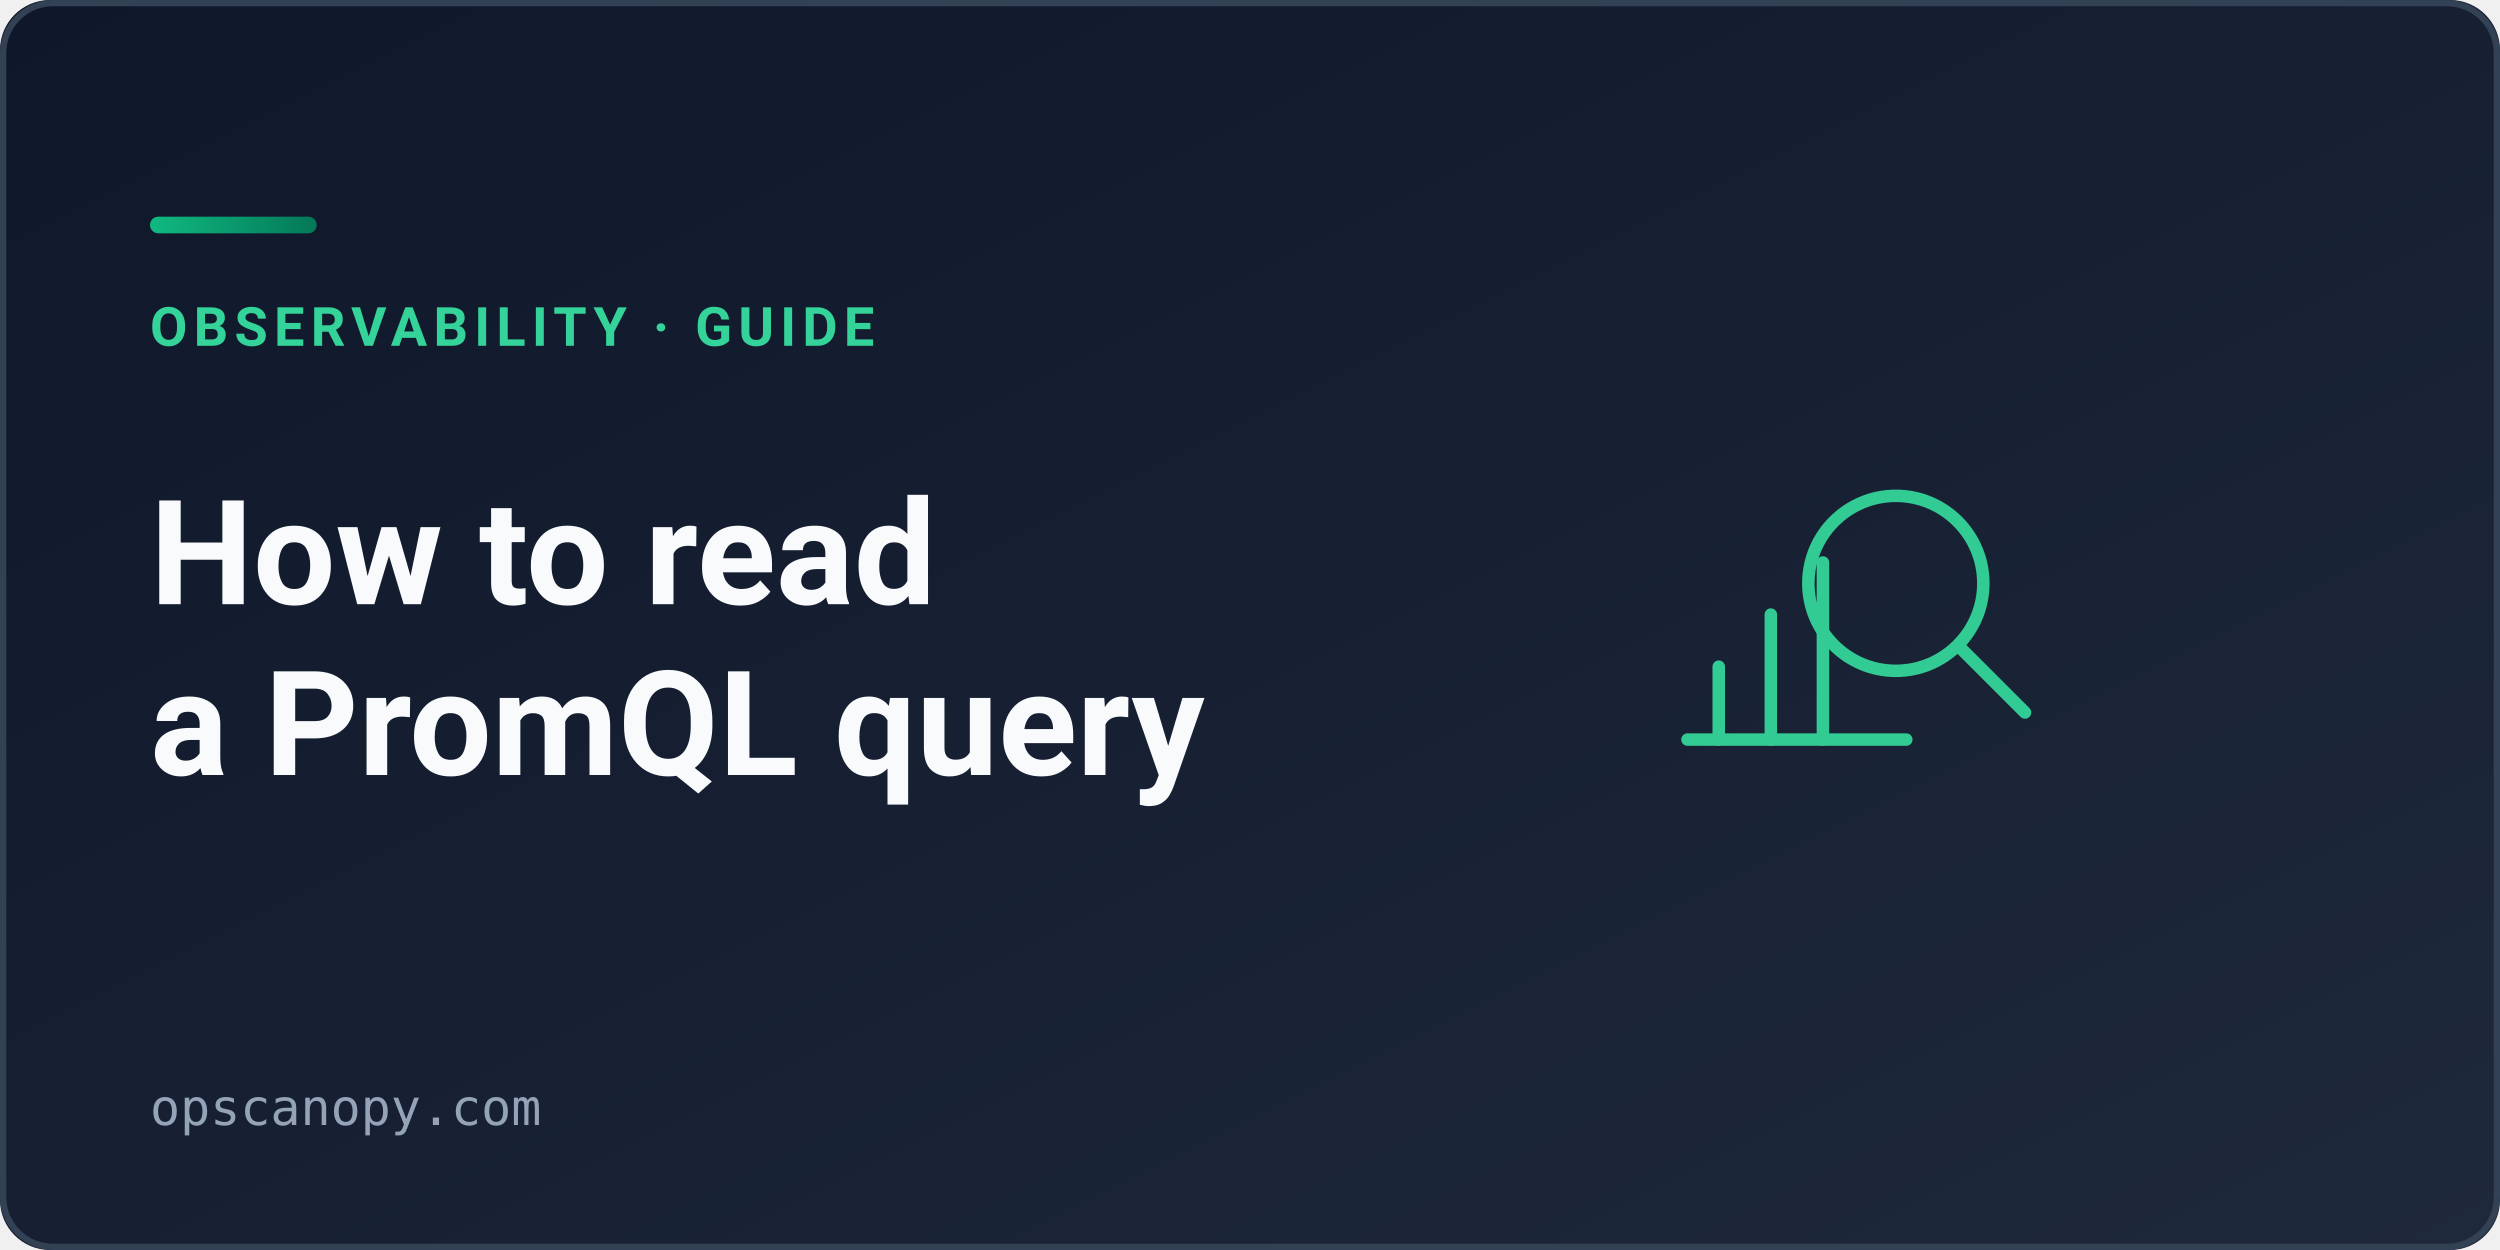
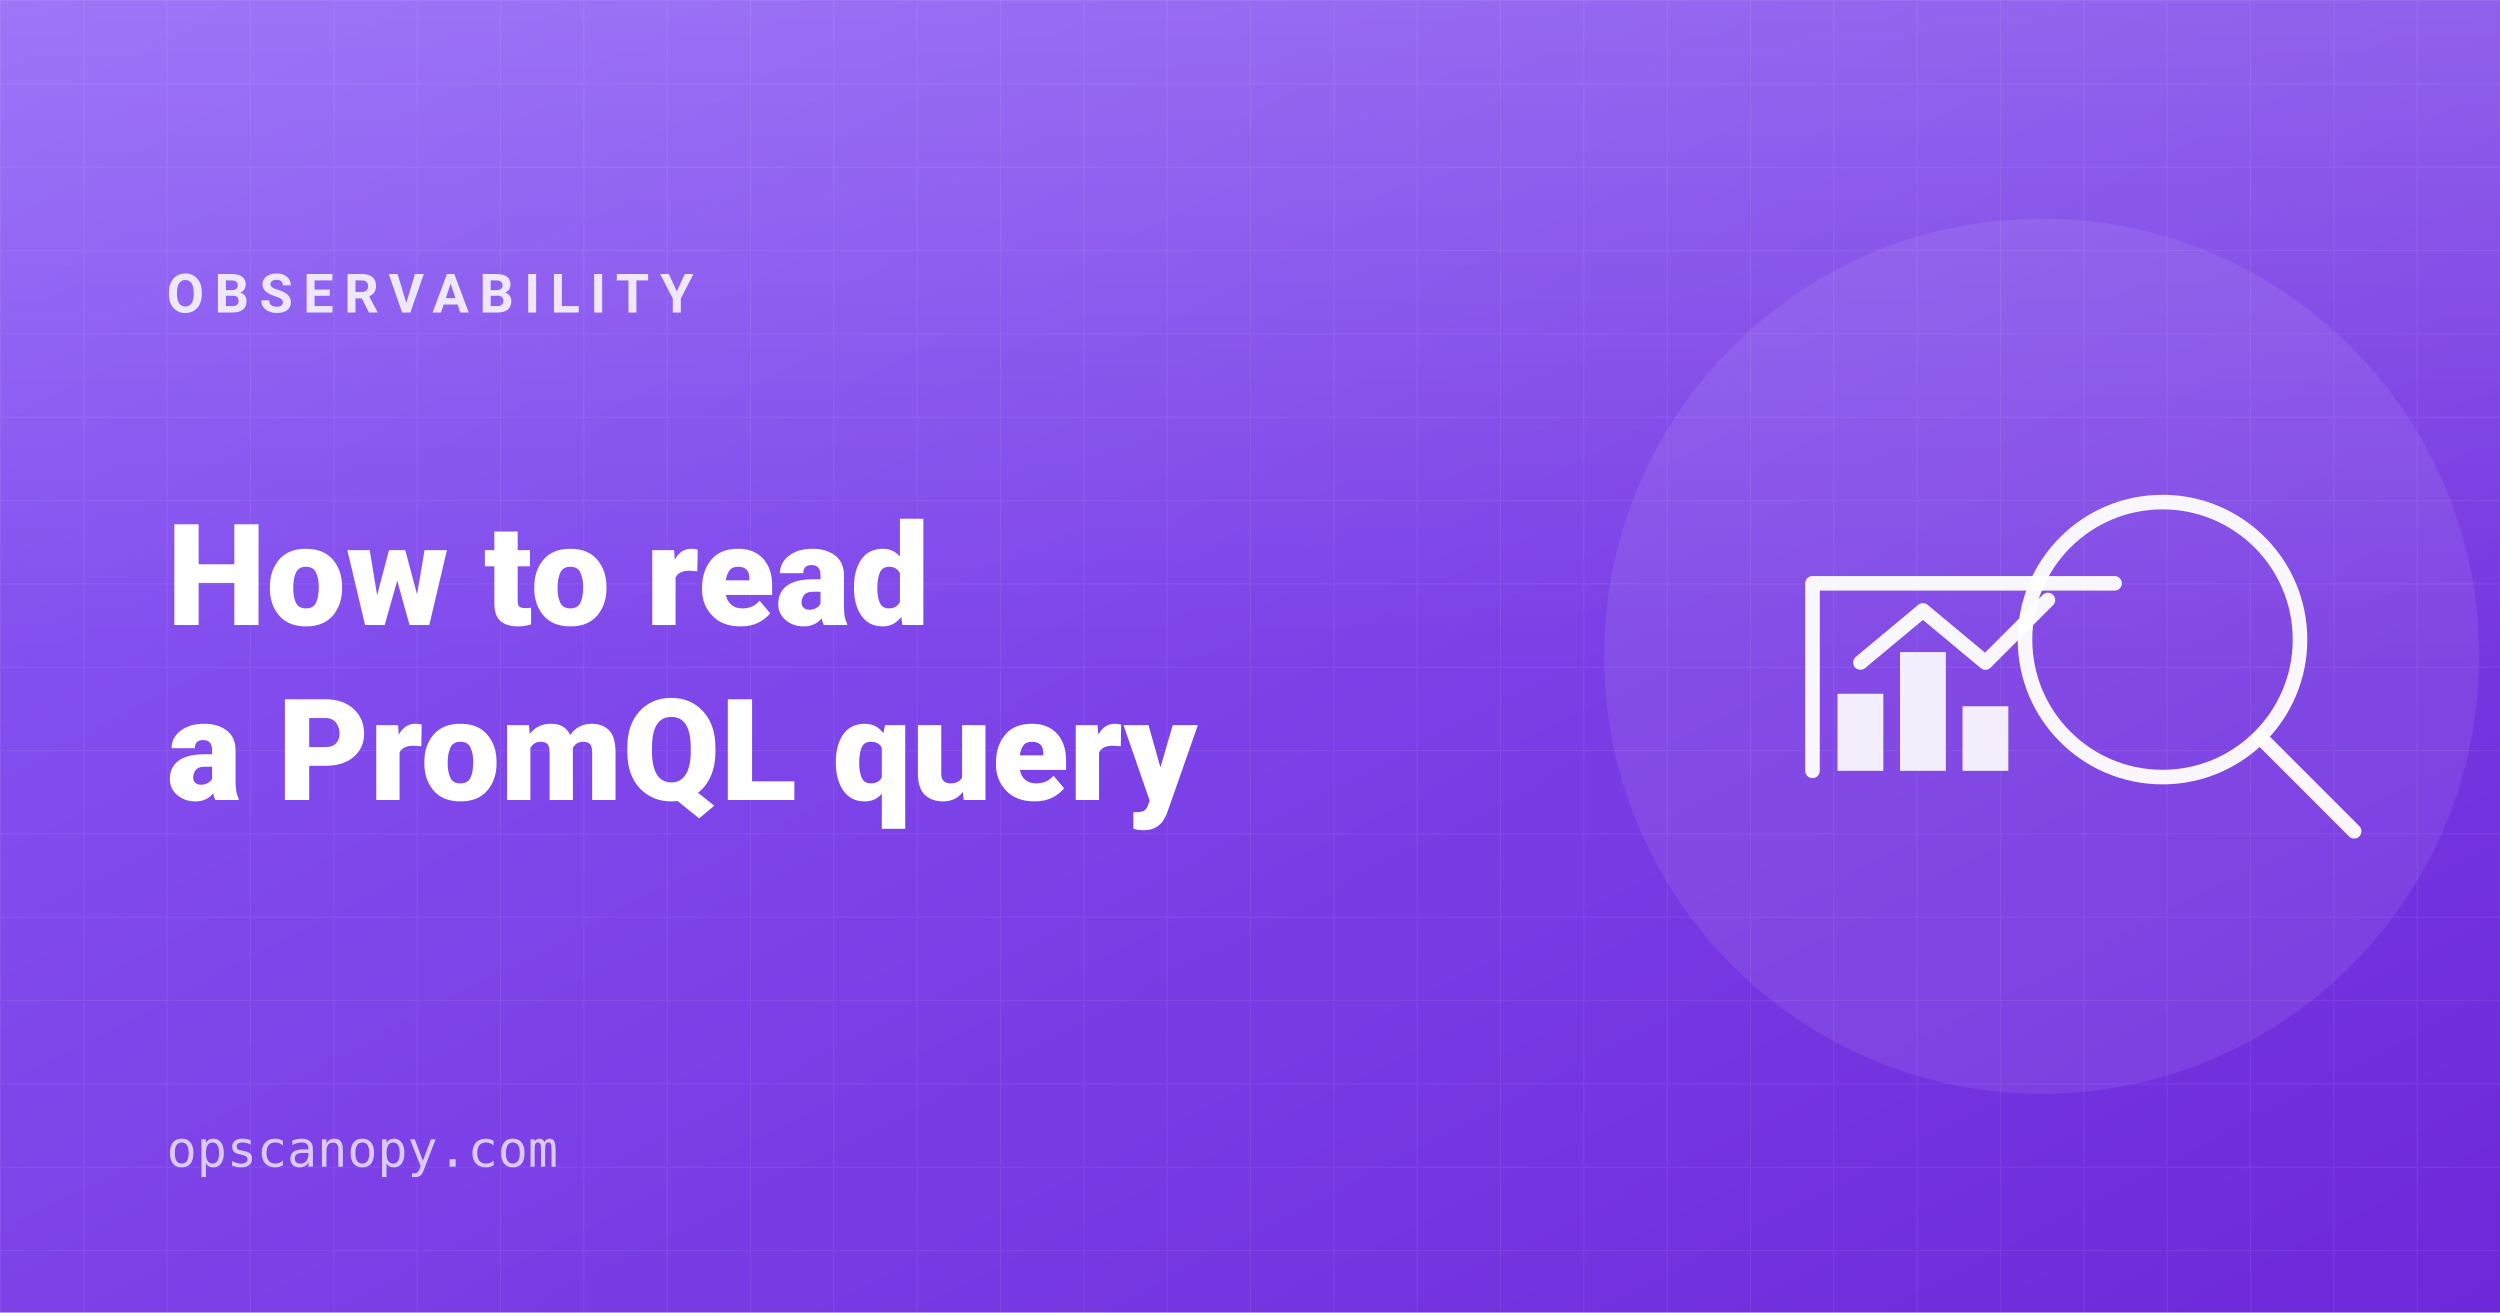
- <svg xmlns="http://www.w3.org/2000/svg" viewBox="0 0 1200 600" role="img" aria-label="How to read a PromQL query">
+ <svg xmlns="http://www.w3.org/2000/svg" viewBox="0 0 1200 630" role="img" aria-label="How to read a PromQL query — OpsCanopy observability guide">
  <defs>
    <linearGradient id="bg" x1="0" y1="0" x2="1" y2="1">
-       <stop offset="0" stop-color="#0f172a" />
-       <stop offset="1" stop-color="#1e293b" />
+       <stop offset="0" stop-color="#8b5cf6" />
+       <stop offset="1" stop-color="#6d28d9" />
    </linearGradient>
-     <linearGradient id="accent" x1="0" y1="0" x2="1" y2="0">
-       <stop offset="0" stop-color="#10b981" />
-       <stop offset="1" stop-color="#047857" />
+     <linearGradient id="sheen" x1="0" y1="0" x2="0" y2="1">
+       <stop offset="0" stop-color="#ffffff" stop-opacity="0.16" />
+       <stop offset="1" stop-color="#ffffff" stop-opacity="0" />
    </linearGradient>
+     <pattern id="grid" width="40" height="40" patternUnits="userSpaceOnUse">
+       <path d="M40 0 H0 V40" fill="none" stroke="#ffffff" stroke-opacity="0.07" stroke-width="1" />
+     </pattern>
  </defs>
-   <rect width="1200" height="600" rx="24" fill="url(#bg)" />
-   <rect x="1.5" y="1.5" width="1197" height="597" rx="24" fill="none" stroke="#334155" stroke-width="3" />
-   <rect x="72" y="104" width="80" height="8" rx="4" fill="url(#accent)" />
-   <text x="72" y="166" font-family="ui-sans-serif, system-ui, Segoe UI, Roboto, sans-serif" font-size="26" font-weight="600" letter-spacing="3" fill="#34d399">OBSERVABILITY · GUIDE</text>
-   <text font-family="ui-sans-serif, system-ui, Segoe UI, Roboto, sans-serif" font-size="70" font-weight="700" fill="#f8fafc">
-     <tspan x="72" y="290">How to read</tspan>
-     <tspan x="72" y="372">a PromQL query</tspan>
+   <rect width="1200" height="630" fill="url(#bg)" />
+   <rect width="1200" height="630" fill="url(#grid)" />
+   <rect width="1200" height="320" fill="url(#sheen)" />
+   <circle cx="980" cy="315" r="210" fill="#ffffff" fill-opacity="0.08" />
+   <text x="80" y="150" font-family="ui-sans-serif, system-ui, Segoe UI, Roboto, sans-serif" font-size="26" font-weight="700" letter-spacing="5" fill="#ffffff" fill-opacity="0.85">OBSERVABILITY</text>
+   <text font-family="ui-sans-serif, system-ui, Segoe UI, Roboto, sans-serif" font-size="68" font-weight="800" fill="#ffffff">
+     <tspan x="80" y="300">How to read</tspan>
+     <tspan x="80" y="384">a PromQL query</tspan>
  </text>
-   <text x="72" y="540" font-family="ui-monospace, SFMono-Regular, Menlo, Consolas, monospace" font-size="24" fill="#94a3b8">opscanopy.com</text>
-   <g transform="translate(880,300)" stroke="#34d399" stroke-width="6" fill="none" stroke-linecap="round" stroke-linejoin="round" opacity="0.95">
-     <line x1="-70" y1="55" x2="35" y2="55" />
-     <line x1="-55" y1="55" x2="-55" y2="20" />
-     <line x1="-30" y1="55" x2="-30" y2="-5" />
-     <line x1="-5" y1="55" x2="-5" y2="-30" />
-     <circle cx="30" cy="-20" r="42" />
-     <line x1="60" y1="10" x2="92" y2="42" />
+   <text x="80" y="560" font-family="ui-monospace, SFMono-Regular, Menlo, Consolas, monospace" font-size="24" fill="#ffffff" fill-opacity="0.72">opscanopy.com</text>
+   <g transform="translate(980,315)" stroke="#ffffff" stroke-opacity="0.95" stroke-width="7" fill="none" stroke-linecap="round" stroke-linejoin="round">
+     <polyline points="-110,55 -110,-35 35,-35" />
+     <rect x="-98" y="18" width="22" height="37" fill="#ffffff" fill-opacity="0.9" stroke="none" />
+     <rect x="-68" y="-2" width="22" height="57" fill="#ffffff" fill-opacity="0.9" stroke="none" />
+     <rect x="-38" y="24" width="22" height="31" fill="#ffffff" fill-opacity="0.9" stroke="none" />
+     <polyline points="-87,3 -57,-22 -27,3 3,-27" />
+     <circle cx="58" cy="-8" r="66" />
+     <line x1="105" y1="39" x2="150" y2="84" />
  </g>
</svg>
